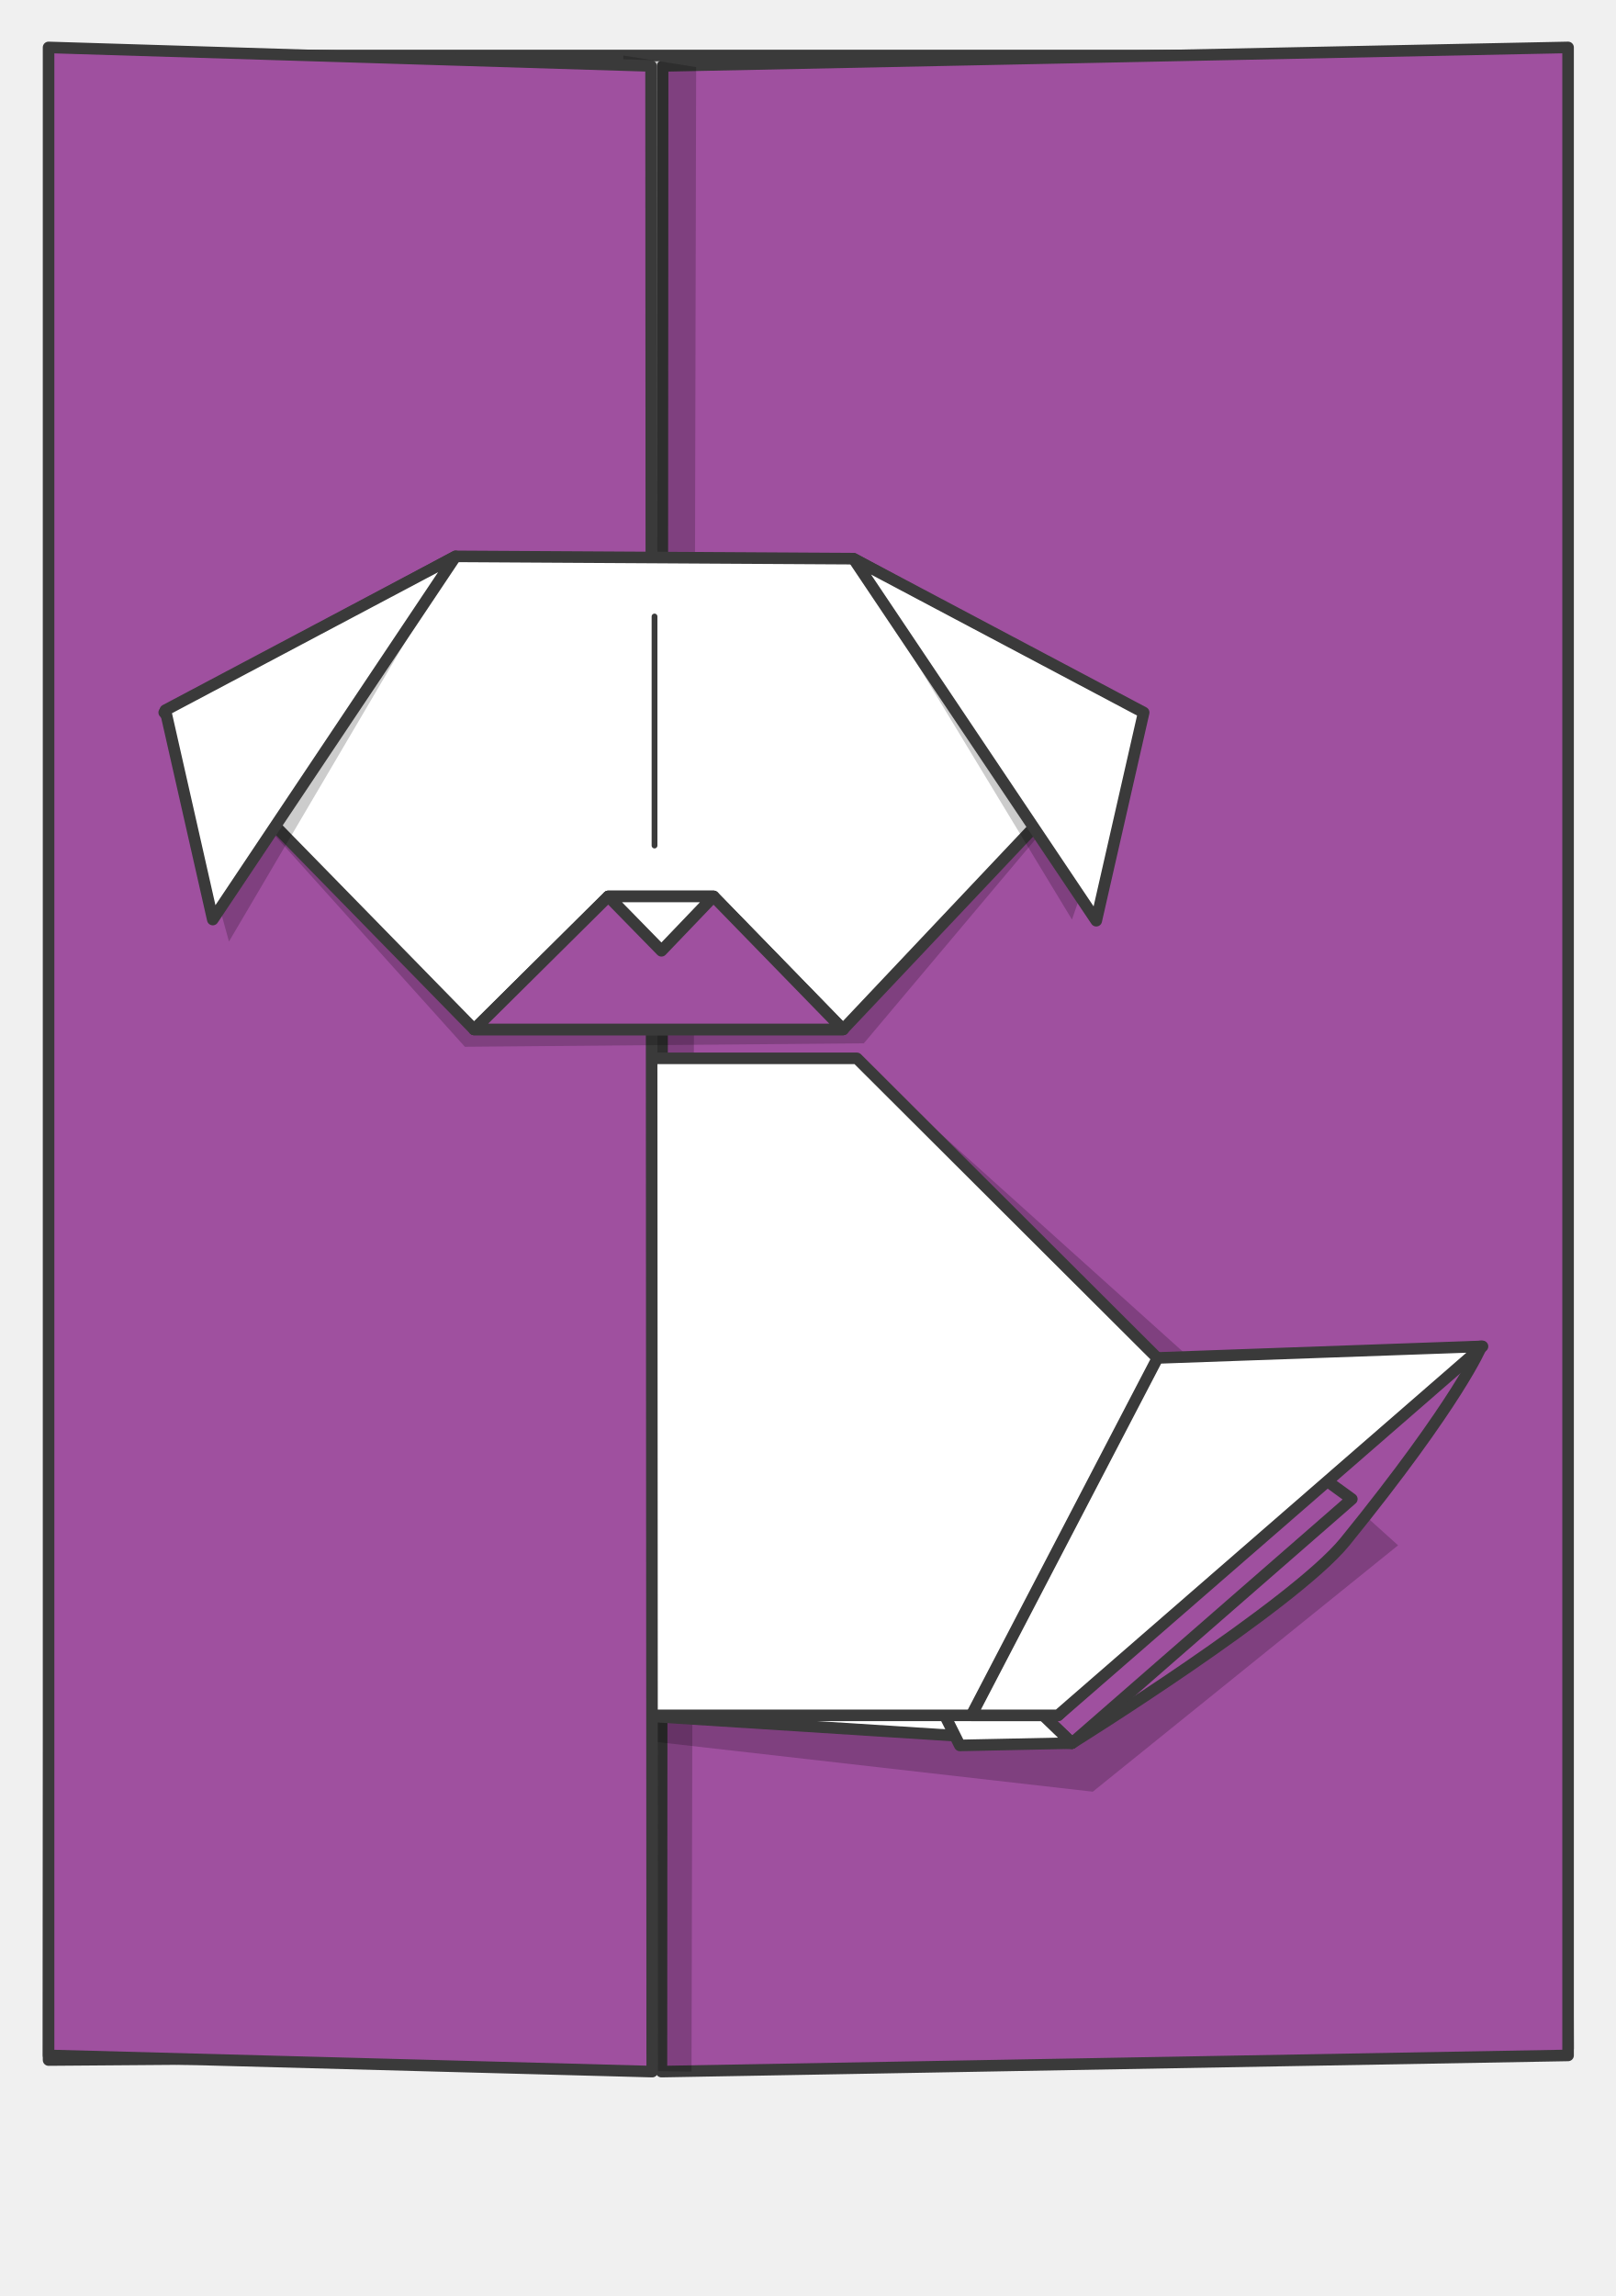
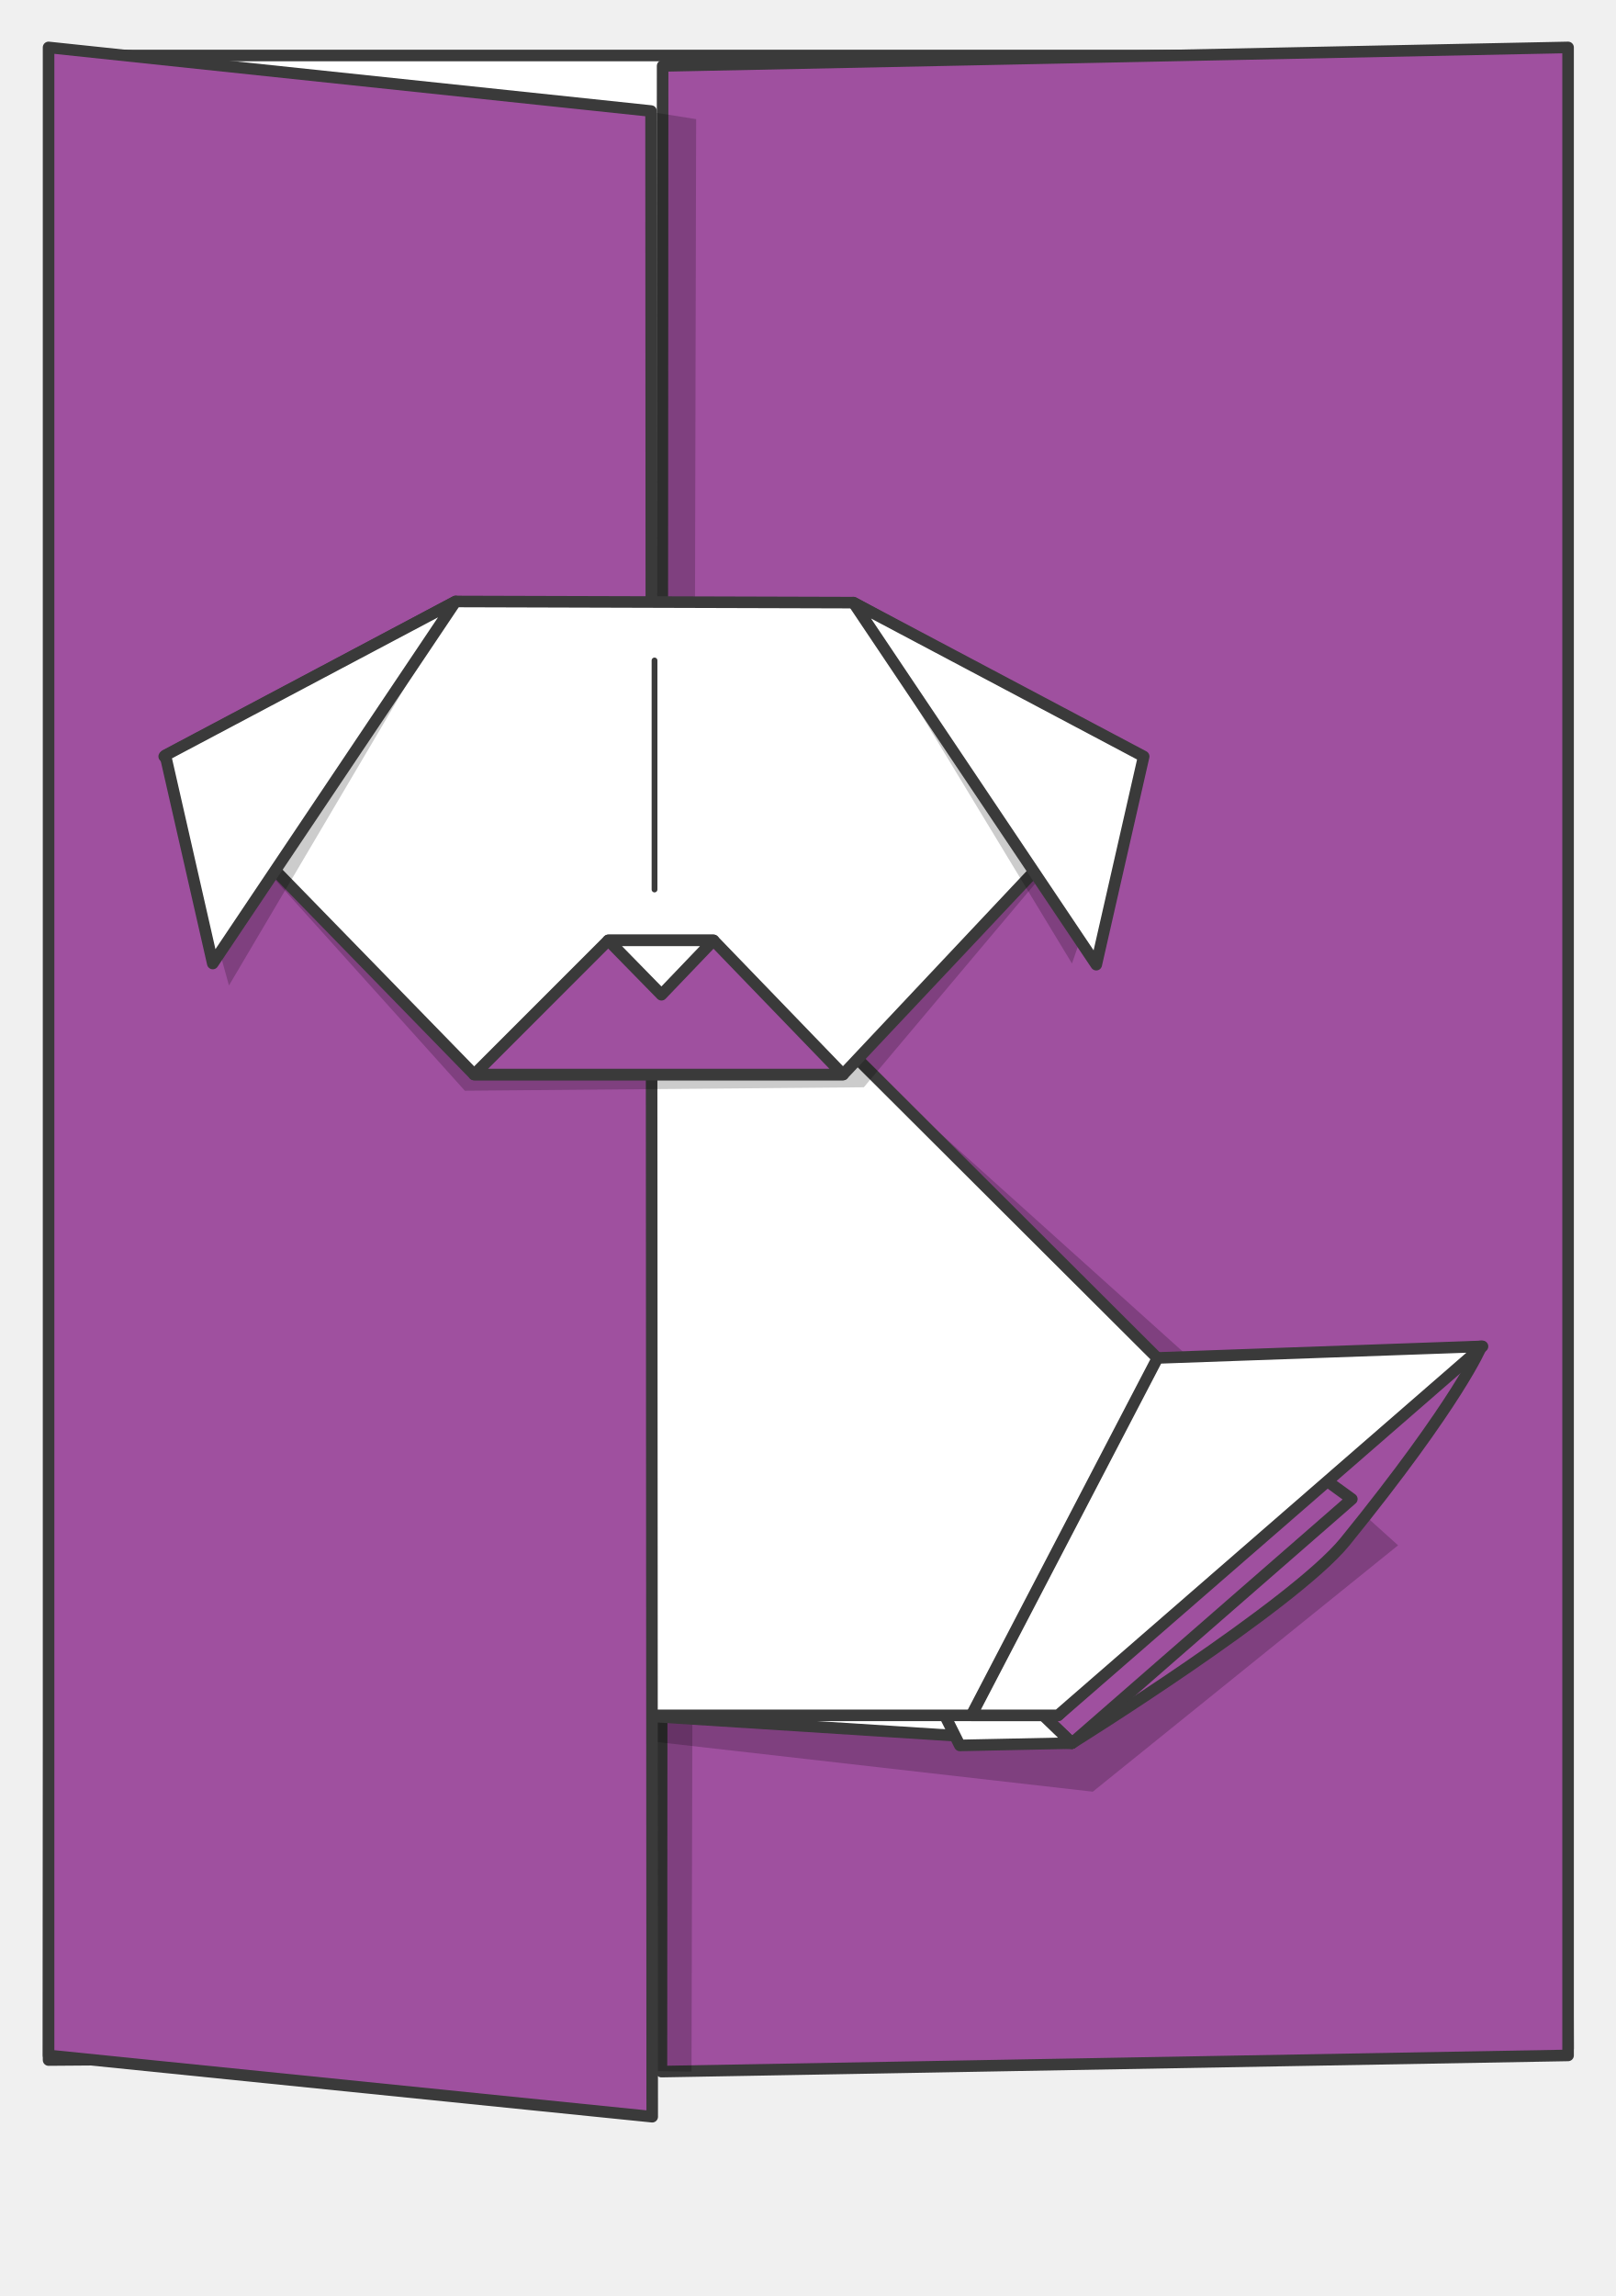
<svg xmlns="http://www.w3.org/2000/svg" version="1.1" id="Layer_1" x="0px" y="0px" viewBox="0 0 139.7 198.5" style="enable-background:new 0 0 139.7 198.5;" xml:space="preserve">
  <style type="text/css">
	.st0{fill:#FFFFFF;stroke:#3A3A3A;stroke-linecap:round;stroke-linejoin:round;stroke-miterlimit:10;}
	.st1{fill:#9F509F;stroke:#3A3A3A;stroke-linecap:round;stroke-linejoin:round;stroke-miterlimit:10;}
	.st2{opacity:0.2;}
	.st3{fill:#EBF3FA;stroke:#3A3A3A;stroke-width:0.5;stroke-linecap:round;stroke-linejoin:round;stroke-miterlimit:10;}
- 	.st4{fill:#9EC8EA;stroke:#3A3A3A;stroke-linecap:round;stroke-linejoin:round;stroke-miterlimit:10;}
</style>
  <polygon class="st0" points="4.2,178.1 135.6,177.1 135.1,4.8 4.4,4.8 " />
  <polygon class="st1" points="57.2,179.1 135.6,177.7 135.6,4.1 57.3,5.7 " />
-   <polygon class="st2" points="52.7,179 59.8,179.1 60.2,5.8 53.9,4.8 " />
+   <polygon class="st2" points="52.7,179 59.8,179.1 60.2,10.3 53.9,9.3 " />
  <polygon class="st2" points="74.1,91.5 120.9,133.6 94.5,154.9 55,150.4 55,91.5 " />
  <path class="st1" d="M83,150.4l15.5-31.2l29.6-2.8c0,0-1.9,4.7-11.8,16.9c-4.5,5.5-23.6,17.4-23.6,17.4L83,150.4z" />
  <polygon class="st1" points="92.7,150.7 72.1,143.7 100.1,117.4 116.9,129.6 " />
  <polygon class="st0" points="92.7,150.7 55,148.3 55.2,132 73.8,132.5 " />
  <polygon class="st0" points="73.8,132.5 92.7,150.7 83,150.9 " />
  <polygon class="st0" points="74.1,91.5 111.6,128.9 91.5,148.3 55,148.3 55,91.5 " />
  <polygon class="st0" points="84,148.3 100.1,117.4 128.2,116.4 91.5,148.3 " />
  <polygon class="st0" points="20.5,100.6 21.8,69 52.6,71.5 " />
-   <polygon class="st1" points="56.4,179.1 4.2,177.7 4.2,4.1 56.3,5.7 " />
-   <polygon class="st2" points="39.4,48.1 73.8,48.3 98.6,61.8 74.7,90.2 40.2,90.5 14.2,61.6 " />
-   <polygon class="st0" points="39.4,48.1 73.8,48.3 98.6,61.8 72.9,89 41,89 14.2,61.6 " />
-   <polygon class="st2" points="73.8,48.3 98.9,61.6 92.7,79.5 " />
-   <polygon class="st2" points="39.4,48.1 14.3,61.4 19.8,81.4 " />
-   <line class="st3" x1="56.6" y1="53.3" x2="56.6" y2="73.1" />
-   <polygon class="st4" points="72.9,89 41,89 52.6,77.5 61.7,77.5 " />
-   <polygon class="st1" points="72.9,89 41,89 52.6,77.5 61.7,77.5 " />
-   <polygon class="st0" points="61.7,77.5 52.6,77.5 57.2,82.2 " />
-   <polygon class="st0" points="39.4,48.1 14.3,61.4 18.4,79.5 " />
-   <polygon class="st0" points="73.8,48.3 98.9,61.6 94.8,79.6 " />
+   <polygon class="st1" points="56.4,183 4.2,177.7 4.2,4.1 56.3,9.6 " />
+   <g>
+     <polygon class="st2" points="39.4,52 73.8,52.1 98.6,65.6 74.7,94 40.2,94.3 14.2,65.4  " />
+     <polygon class="st0" points="39.4,52 73.8,52.1 98.6,65.6 72.9,92.9 41,92.9 14.2,65.4  " />
+     <polygon class="st2" points="73.8,52.1 98.9,65.4 92.7,83.3  " />
+     <polygon class="st2" points="39.4,52 14.3,65.3 19.8,85.2  " />
+     <line class="st3" x1="56.6" y1="57.1" x2="56.6" y2="76.9" />
+     <polygon class="st1" points="72.9,92.9 41,92.9 52.6,81.3 61.7,81.3  " />
+     <polygon class="st0" points="61.7,81.3 52.6,81.3 57.2,86  " />
+     <polygon class="st0" points="39.4,52 14.3,65.3 18.4,83.3  " />
+     <polygon class="st0" points="73.8,52.1 98.9,65.4 94.8,83.4  " />
+   </g>
</svg>
